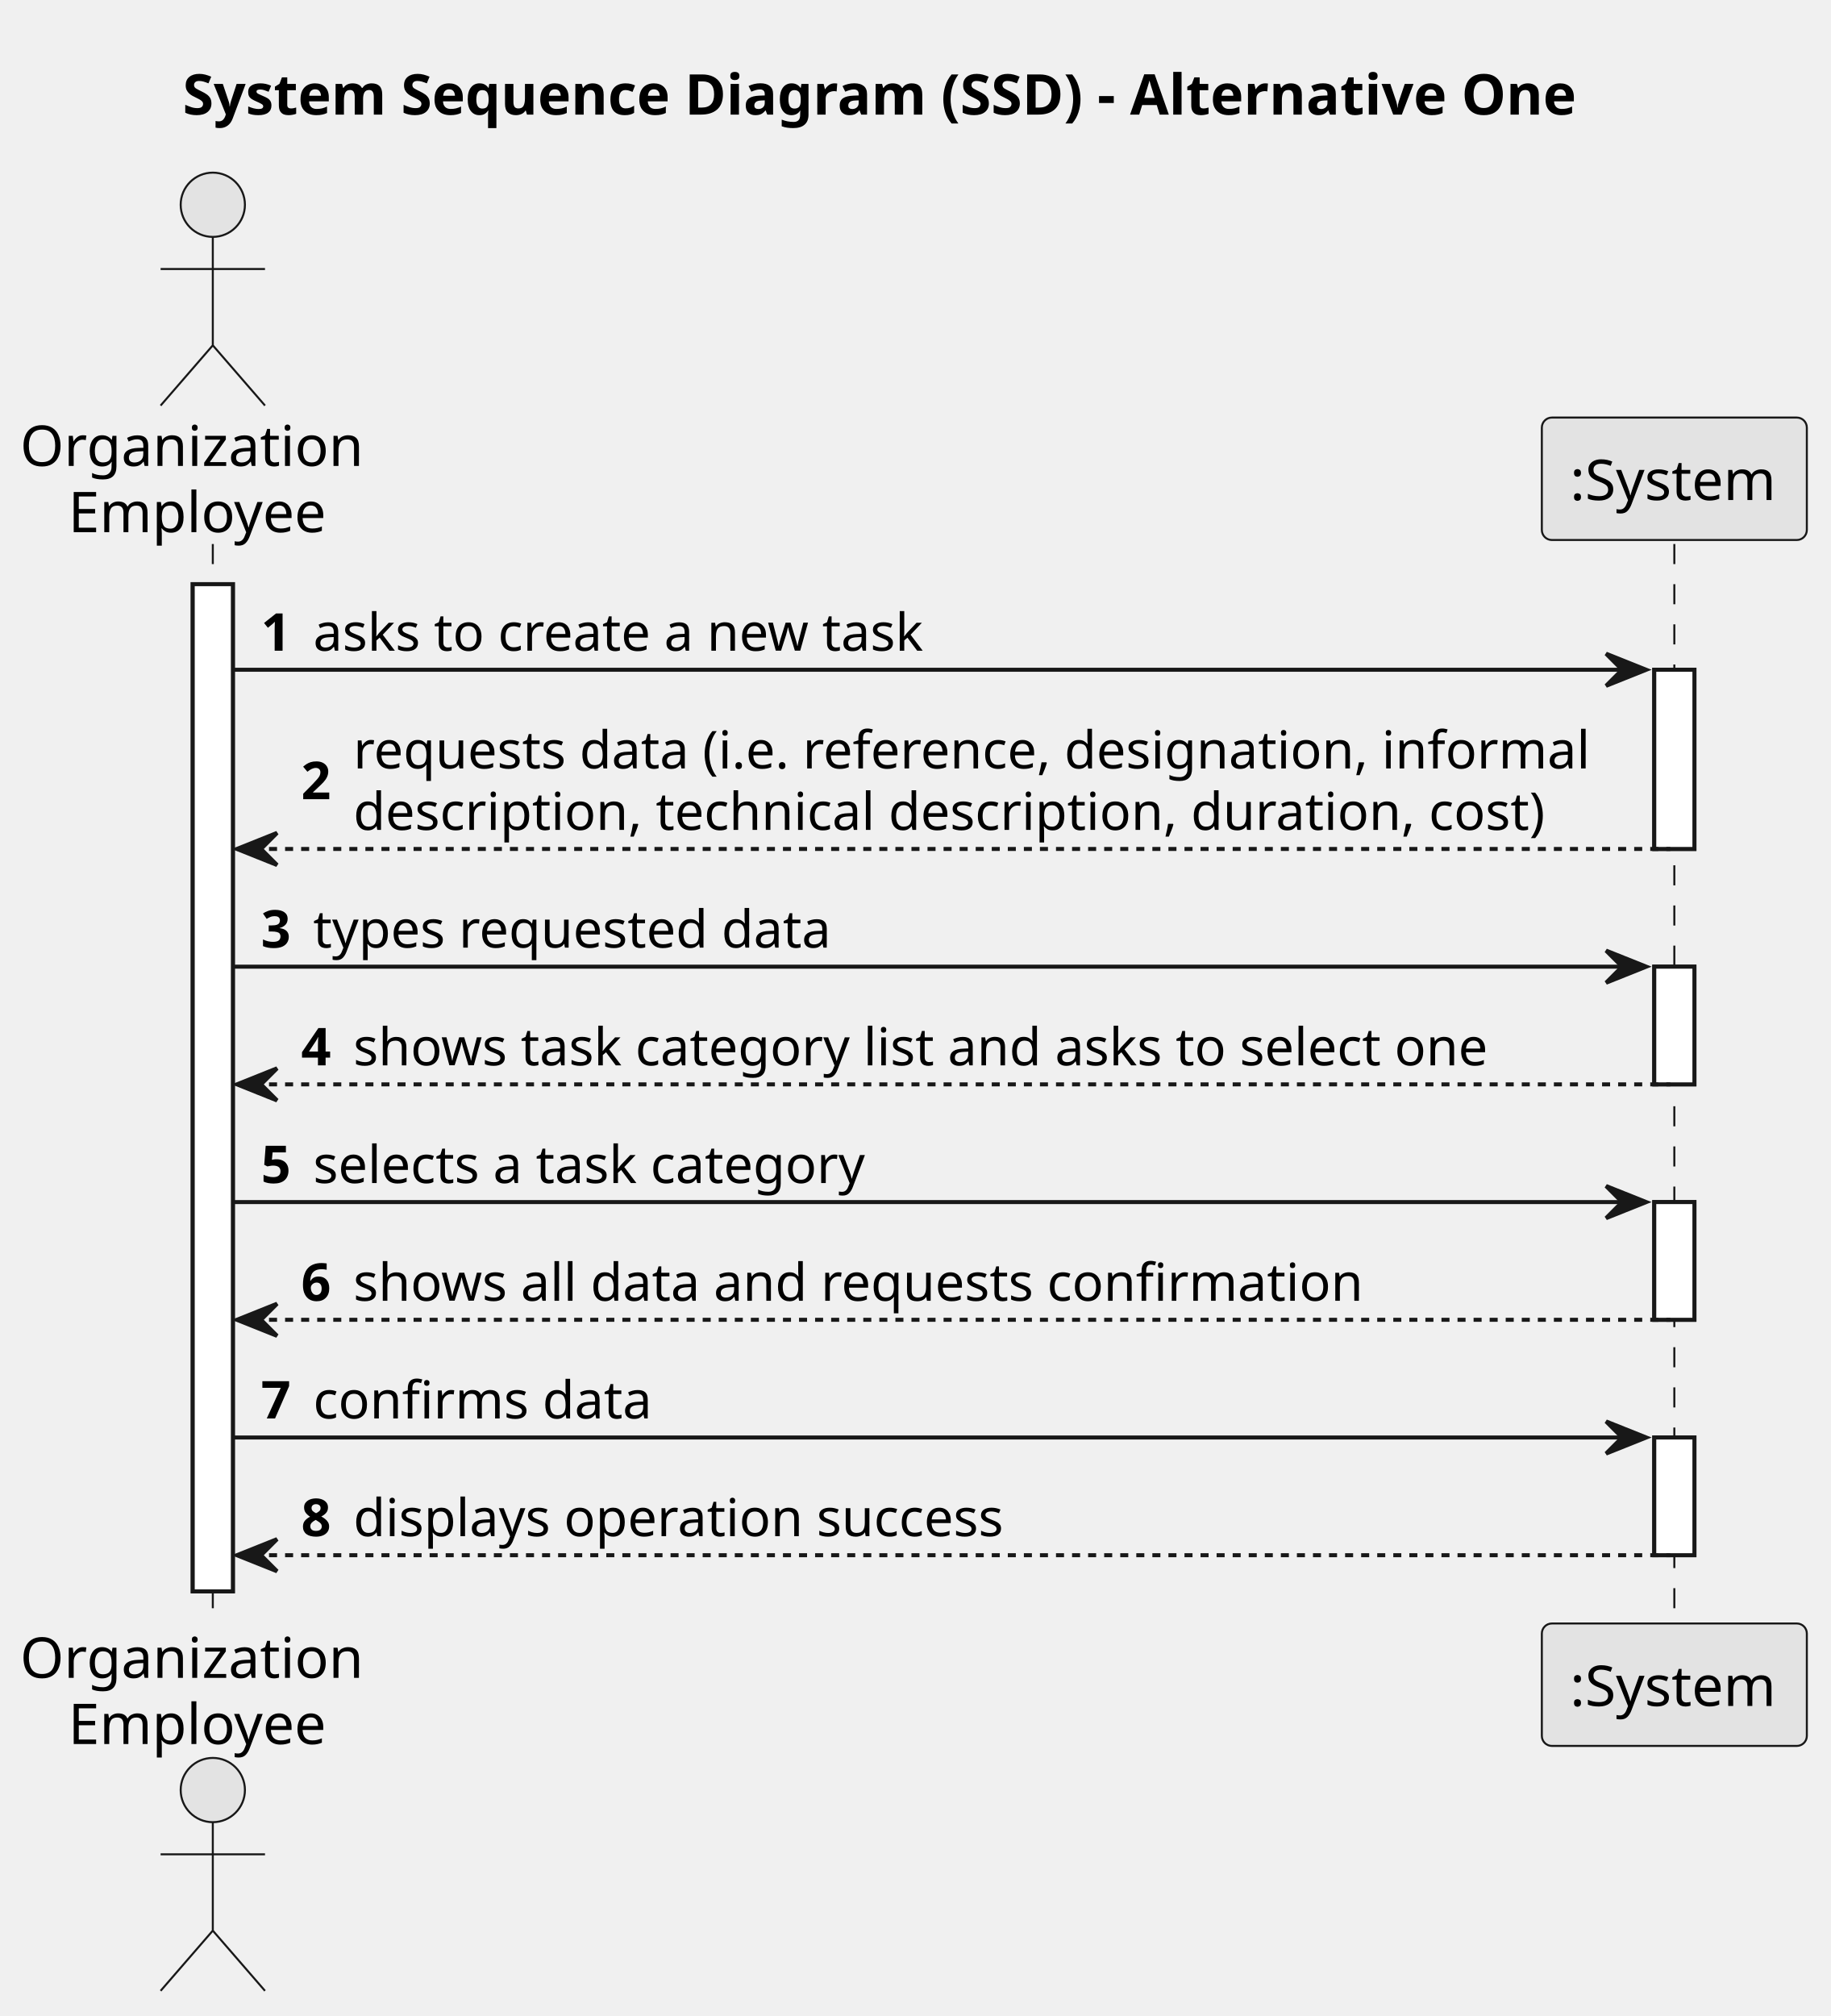
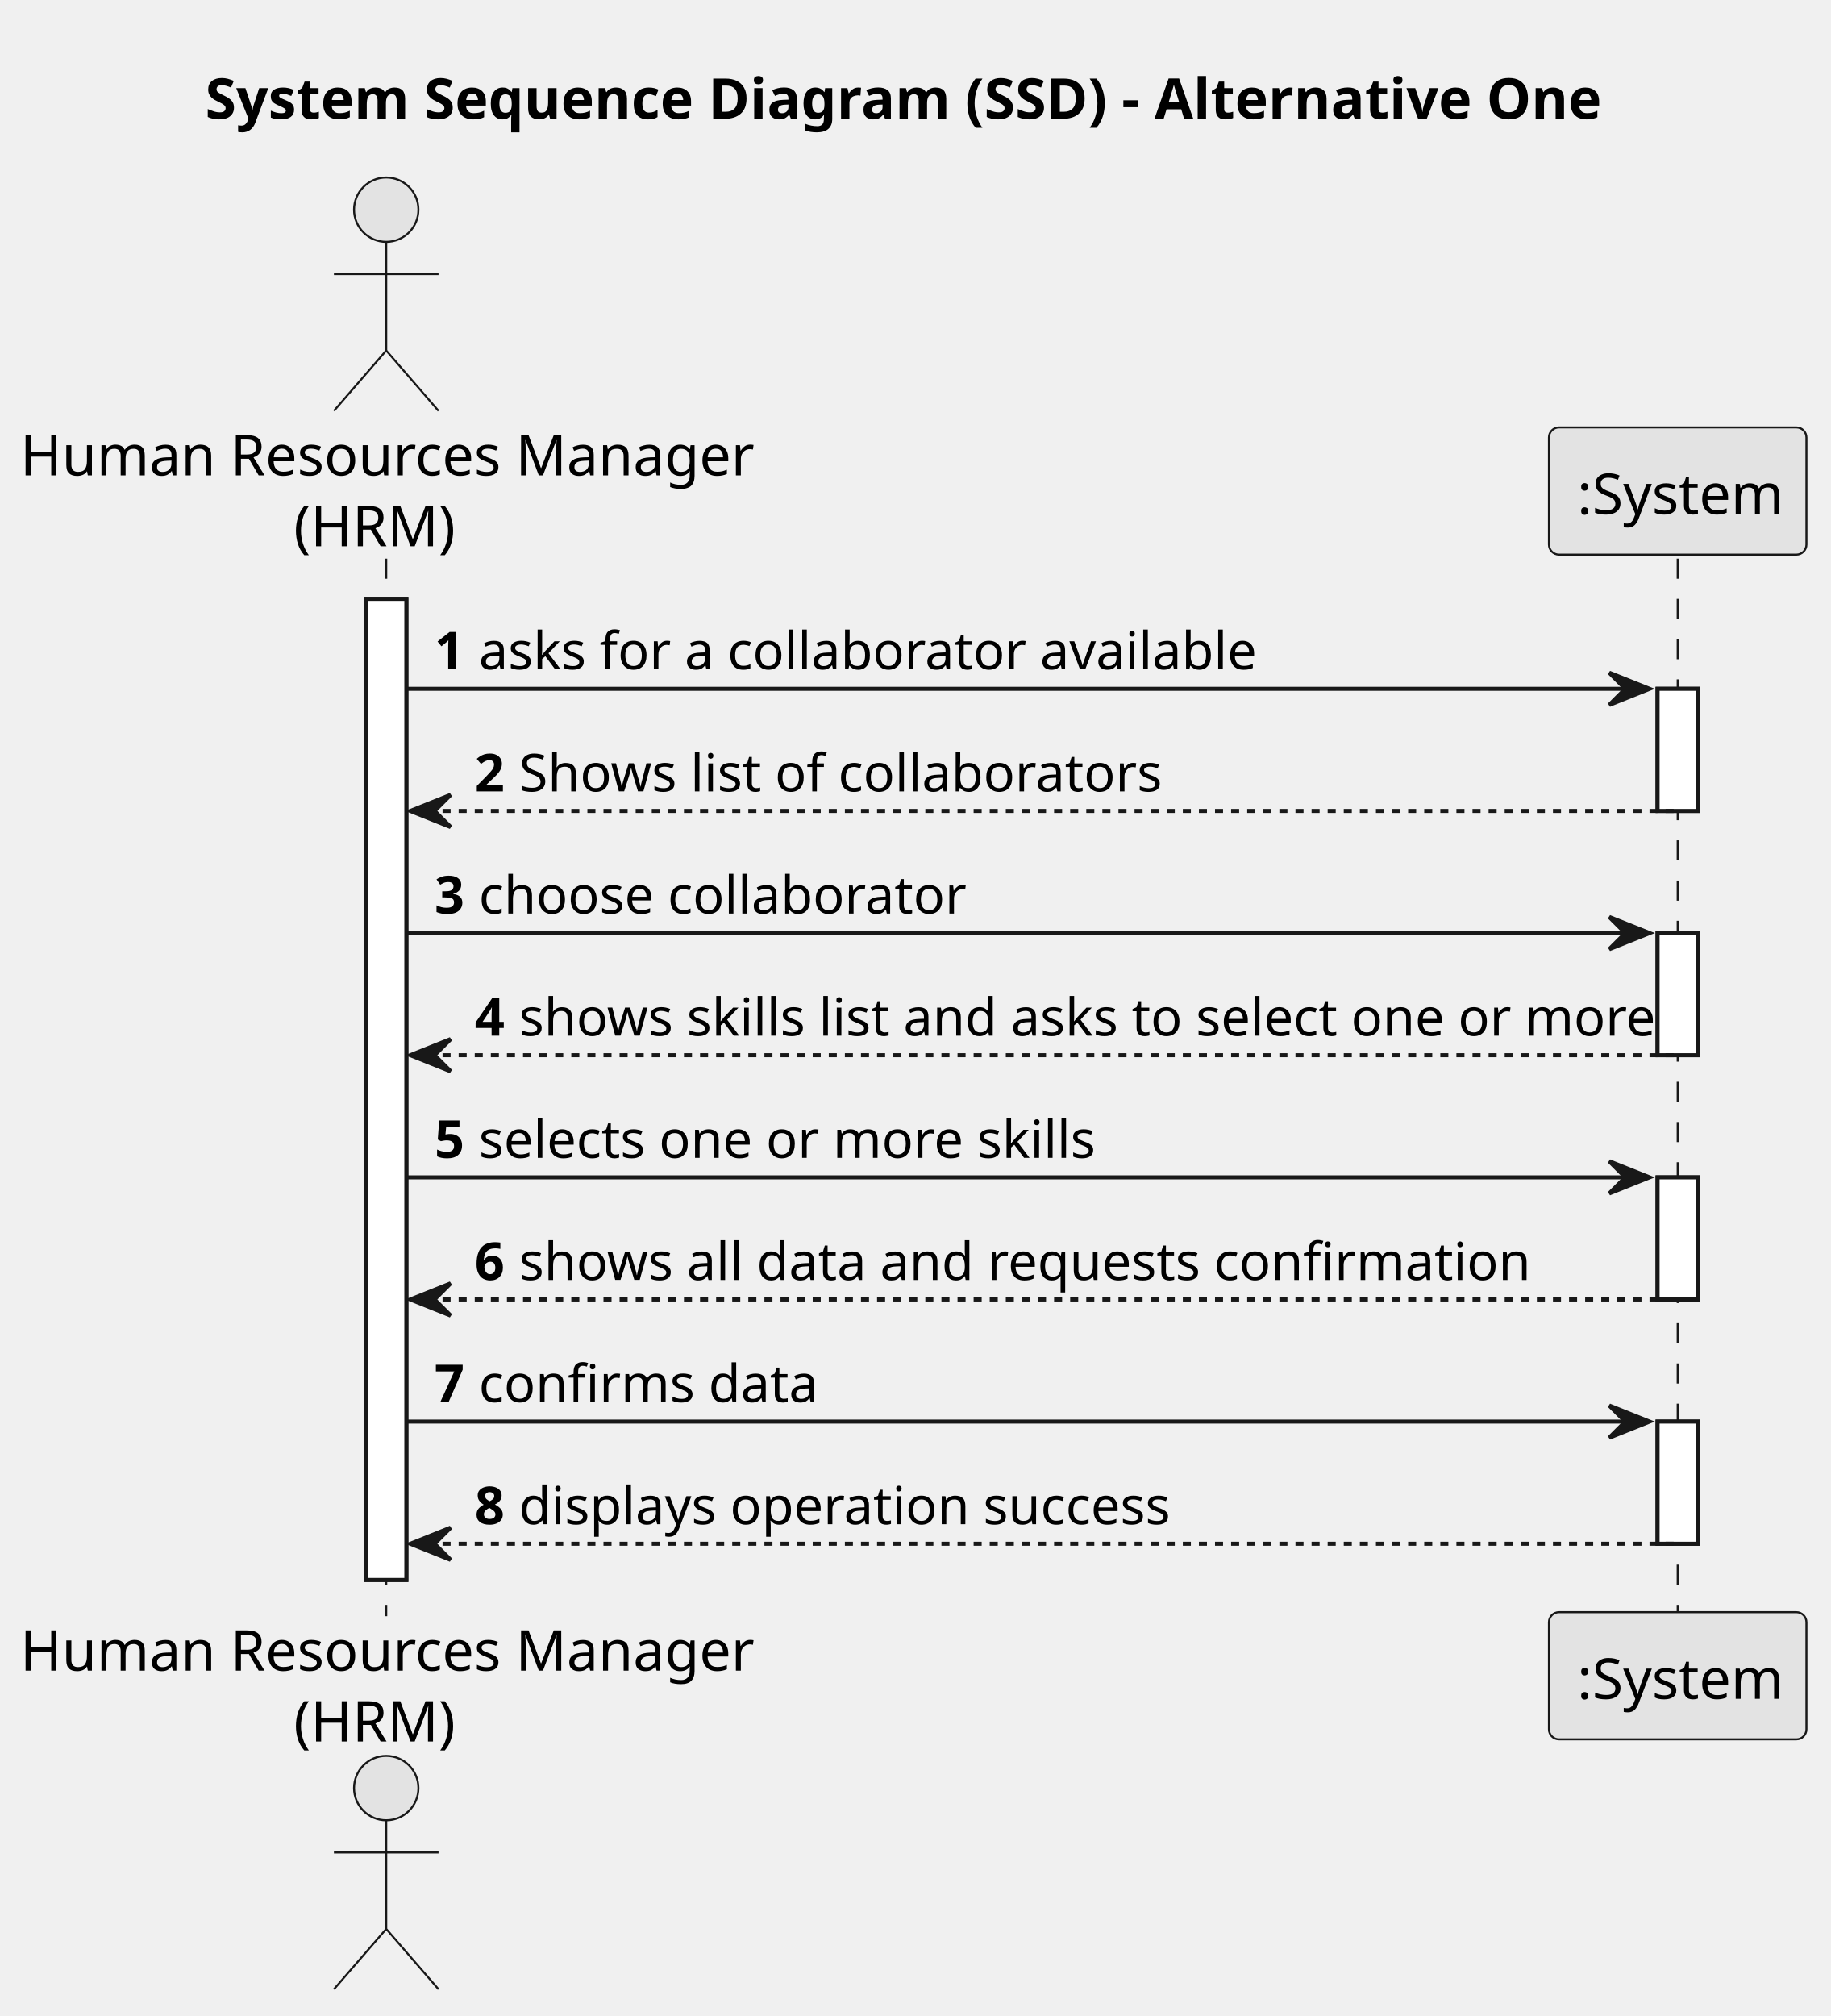
- <svg xmlns="http://www.w3.org/2000/svg" contentStyleType="text/css" height="502px" preserveAspectRatio="none" style="width:456px;height:502px;background:#FFFFFF;" version="1.1" viewBox="0 0 456 502" width="456px" zoomAndPan="magnify">
+ <svg xmlns="http://www.w3.org/2000/svg" contentStyleType="text/css" height="501px" preserveAspectRatio="none" style="width:455px;height:501px;background:#FFFFFF;" version="1.1" viewBox="0 0 455 501" width="455px" zoomAndPan="magnify">
  <defs />
  <g>
-     <text fill="#000000" font-family="sans-serif" font-size="14" font-weight="bold" lengthAdjust="spacing" textLength="363" x="45.5" y="28.535">System Sequence Diagram (SSD) - Alternative One</text>
-     <rect fill="#FFFFFF" height="250.795" style="stroke:#181818;stroke-width:1.0;" width="10" x="48" y="145.465" />
-     <rect fill="#FFFFFF" height="44.621" style="stroke:#181818;stroke-width:1.0;" width="10" x="412" y="166.775" />
-     <rect fill="#FFFFFF" height="29.311" style="stroke:#181818;stroke-width:1.0;" width="10" x="412" y="240.707" />
-     <rect fill="#FFFFFF" height="29.311" style="stroke:#181818;stroke-width:1.0;" width="10" x="412" y="299.328" />
-     <rect fill="#FFFFFF" height="29.311" style="stroke:#181818;stroke-width:1.0;" width="10" x="412" y="357.949" />
-     <line style="stroke:#181818;stroke-width:0.5;stroke-dasharray:5.0,5.0;" x1="53" x2="53" y1="135.465" y2="405.26" />
-     <line style="stroke:#181818;stroke-width:0.5;stroke-dasharray:5.0,5.0;" x1="417" x2="417" y1="135.465" y2="405.26" />
-     <text fill="#000000" font-family="sans-serif" font-size="14" lengthAdjust="spacing" textLength="90" x="5" y="116.023">Organization</text>
-     <text fill="#000000" font-family="sans-serif" font-size="14" lengthAdjust="spacing" textLength="66" x="17" y="132.512">Employee</text>
-     <ellipse cx="53" cy="50.988" fill="#E3E3E3" rx="8" ry="8" style="stroke:#181818;stroke-width:0.5;" />
-     <path d="M53,58.988 L53,85.988 M40,66.988 L66,66.988 M53,85.988 L40,100.988 M53,85.988 L66,100.988 " fill="none" style="stroke:#181818;stroke-width:0.5;" />
-     <text fill="#000000" font-family="sans-serif" font-size="14" lengthAdjust="spacing" textLength="90" x="5" y="417.795">Organization</text>
-     <text fill="#000000" font-family="sans-serif" font-size="14" lengthAdjust="spacing" textLength="66" x="17" y="434.283">Employee</text>
-     <ellipse cx="53" cy="445.736" fill="#E3E3E3" rx="8" ry="8" style="stroke:#181818;stroke-width:0.5;" />
-     <path d="M53,453.736 L53,480.736 M40,461.736 L66,461.736 M53,480.736 L40,495.736 M53,480.736 L66,495.736 " fill="none" style="stroke:#181818;stroke-width:0.5;" />
-     <rect fill="#E3E3E3" height="30.488" rx="2.5" ry="2.5" style="stroke:#181818;stroke-width:0.5;" width="66" x="384" y="103.977" />
-     <text fill="#000000" font-family="sans-serif" font-size="14" lengthAdjust="spacing" textLength="52" x="391" y="124.512">:System</text>
-     <rect fill="#E3E3E3" height="30.488" rx="2.5" ry="2.5" style="stroke:#181818;stroke-width:0.5;" width="66" x="384" y="404.26" />
-     <text fill="#000000" font-family="sans-serif" font-size="14" lengthAdjust="spacing" textLength="52" x="391" y="424.795">:System</text>
-     <rect fill="#FFFFFF" height="250.795" style="stroke:#181818;stroke-width:1.0;" width="10" x="48" y="145.465" />
-     <rect fill="#FFFFFF" height="44.621" style="stroke:#181818;stroke-width:1.0;" width="10" x="412" y="166.775" />
-     <rect fill="#FFFFFF" height="29.311" style="stroke:#181818;stroke-width:1.0;" width="10" x="412" y="240.707" />
-     <rect fill="#FFFFFF" height="29.311" style="stroke:#181818;stroke-width:1.0;" width="10" x="412" y="299.328" />
-     <rect fill="#FFFFFF" height="29.311" style="stroke:#181818;stroke-width:1.0;" width="10" x="412" y="357.949" />
-     <polygon fill="#181818" points="400,162.775,410,166.775,400,170.775,404,166.775" style="stroke:#181818;stroke-width:1.0;" />
-     <line style="stroke:#181818;stroke-width:1.0;" x1="58" x2="406" y1="166.775" y2="166.775" />
-     <text fill="#000000" font-family="sans-serif" font-size="13" font-weight="bold" lengthAdjust="spacing" textLength="9" x="65" y="162.033">1</text>
-     <text fill="#000000" font-family="sans-serif" font-size="13" lengthAdjust="spacing" textLength="159" x="78" y="162.033">asks to create a new task</text>
-     <polygon fill="#181818" points="69,207.397,59,211.397,69,215.397,65,211.397" style="stroke:#181818;stroke-width:1.0;" />
-     <line style="stroke:#181818;stroke-width:1.0;stroke-dasharray:2.0,2.0;" x1="63" x2="416" y1="211.397" y2="211.397" />
-     <text fill="#000000" font-family="sans-serif" font-size="13" font-weight="bold" lengthAdjust="spacing" textLength="9" x="75" y="198.999">2</text>
-     <text fill="#000000" font-family="sans-serif" font-size="13" lengthAdjust="spacing" textLength="317" x="88" y="191.344">requests data (i.e. reference, designation, informal</text>
-     <text fill="#000000" font-family="sans-serif" font-size="13" lengthAdjust="spacing" textLength="311" x="88" y="206.654">description, technical description, duration, cost)</text>
-     <polygon fill="#181818" points="400,236.707,410,240.707,400,244.707,404,240.707" style="stroke:#181818;stroke-width:1.0;" />
-     <line style="stroke:#181818;stroke-width:1.0;" x1="58" x2="406" y1="240.707" y2="240.707" />
-     <text fill="#000000" font-family="sans-serif" font-size="13" font-weight="bold" lengthAdjust="spacing" textLength="9" x="65" y="235.965">3</text>
-     <text fill="#000000" font-family="sans-serif" font-size="13" lengthAdjust="spacing" textLength="131" x="78" y="235.965">types requested data</text>
-     <polygon fill="#181818" points="69,266.018,59,270.018,69,274.018,65,270.018" style="stroke:#181818;stroke-width:1.0;" />
-     <line style="stroke:#181818;stroke-width:1.0;stroke-dasharray:2.0,2.0;" x1="63" x2="416" y1="270.018" y2="270.018" />
-     <text fill="#000000" font-family="sans-serif" font-size="13" font-weight="bold" lengthAdjust="spacing" textLength="9" x="75" y="265.275">4</text>
-     <text fill="#000000" font-family="sans-serif" font-size="13" lengthAdjust="spacing" textLength="298" x="88" y="265.275">shows task category list and asks to select one</text>
-     <polygon fill="#181818" points="400,295.328,410,299.328,400,303.328,404,299.328" style="stroke:#181818;stroke-width:1.0;" />
-     <line style="stroke:#181818;stroke-width:1.0;" x1="58" x2="406" y1="299.328" y2="299.328" />
-     <text fill="#000000" font-family="sans-serif" font-size="13" font-weight="bold" lengthAdjust="spacing" textLength="9" x="65" y="294.586">5</text>
-     <text fill="#000000" font-family="sans-serif" font-size="13" lengthAdjust="spacing" textLength="144" x="78" y="294.586">selects a task category</text>
-     <polygon fill="#181818" points="69,324.639,59,328.639,69,332.639,65,328.639" style="stroke:#181818;stroke-width:1.0;" />
-     <line style="stroke:#181818;stroke-width:1.0;stroke-dasharray:2.0,2.0;" x1="63" x2="416" y1="328.639" y2="328.639" />
-     <text fill="#000000" font-family="sans-serif" font-size="13" font-weight="bold" lengthAdjust="spacing" textLength="9" x="75" y="323.897">6</text>
-     <text fill="#000000" font-family="sans-serif" font-size="13" lengthAdjust="spacing" textLength="260" x="88" y="323.897">shows all data and requests confirmation</text>
-     <polygon fill="#181818" points="400,353.949,410,357.949,400,361.949,404,357.949" style="stroke:#181818;stroke-width:1.0;" />
-     <line style="stroke:#181818;stroke-width:1.0;" x1="58" x2="406" y1="357.949" y2="357.949" />
-     <text fill="#000000" font-family="sans-serif" font-size="13" font-weight="bold" lengthAdjust="spacing" textLength="9" x="65" y="353.207">7</text>
-     <text fill="#000000" font-family="sans-serif" font-size="13" lengthAdjust="spacing" textLength="87" x="78" y="353.207">confirms data</text>
-     <polygon fill="#181818" points="69,383.26,59,387.26,69,391.26,65,387.26" style="stroke:#181818;stroke-width:1.0;" />
-     <line style="stroke:#181818;stroke-width:1.0;stroke-dasharray:2.0,2.0;" x1="63" x2="416" y1="387.26" y2="387.26" />
-     <text fill="#000000" font-family="sans-serif" font-size="13" font-weight="bold" lengthAdjust="spacing" textLength="9" x="75" y="382.518">8</text>
-     <text fill="#000000" font-family="sans-serif" font-size="13" lengthAdjust="spacing" textLength="170" x="88" y="382.518">displays operation success</text>
+     <text fill="#000000" font-family="sans-serif" font-size="14" font-weight="bold" lengthAdjust="spacing" textLength="351" x="51" y="29.533">System Sequence Diagram (SSD) - Alternative One</text>
+     <rect fill="#FFFFFF" height="243.812" style="stroke:#181818;stroke-width:1.0;" width="10" x="91" y="148.828" />
+     <rect fill="#FFFFFF" height="30.352" style="stroke:#181818;stroke-width:1.0;" width="10" x="412" y="171.18" />
+     <rect fill="#FFFFFF" height="30.352" style="stroke:#181818;stroke-width:1.0;" width="10" x="412" y="231.883" />
+     <rect fill="#FFFFFF" height="30.352" style="stroke:#181818;stroke-width:1.0;" width="10" x="412" y="292.586" />
+     <rect fill="#FFFFFF" height="30.352" style="stroke:#181818;stroke-width:1.0;" width="10" x="412" y="353.289" />
+     <line style="stroke:#181818;stroke-width:0.5;stroke-dasharray:5.0,5.0;" x1="96" x2="96" y1="138.828" y2="401.641" />
+     <line style="stroke:#181818;stroke-width:0.5;stroke-dasharray:5.0,5.0;" x1="417" x2="417" y1="138.828" y2="401.641" />
+     <text fill="#000000" font-family="sans-serif" font-size="14" lengthAdjust="spacing" textLength="176" x="5" y="118.143">Human Resources Manager</text>
+     <text fill="#000000" font-family="sans-serif" font-size="14" lengthAdjust="spacing" textLength="40" x="73" y="135.752">(HRM)</text>
+     <ellipse cx="96" cy="52.109" fill="#E3E3E3" rx="8" ry="8" style="stroke:#181818;stroke-width:0.5;" />
+     <path d="M96,60.109 L96,87.109 M83,68.109 L109,68.109 M96,87.109 L83,102.109 M96,87.109 L109,102.109 " fill="none" style="stroke:#181818;stroke-width:0.5;" />
+     <text fill="#000000" font-family="sans-serif" font-size="14" lengthAdjust="spacing" textLength="176" x="5" y="415.174">Human Resources Manager</text>
+     <text fill="#000000" font-family="sans-serif" font-size="14" lengthAdjust="spacing" textLength="40" x="73" y="432.783">(HRM)</text>
+     <ellipse cx="96" cy="444.359" fill="#E3E3E3" rx="8" ry="8" style="stroke:#181818;stroke-width:0.5;" />
+     <path d="M96,452.359 L96,479.359 M83,460.359 L109,460.359 M96,479.359 L83,494.359 M96,479.359 L109,494.359 " fill="none" style="stroke:#181818;stroke-width:0.5;" />
+     <rect fill="#E3E3E3" height="31.609" rx="2.5" ry="2.5" style="stroke:#181818;stroke-width:0.5;" width="64" x="385" y="106.219" />
+     <text fill="#000000" font-family="sans-serif" font-size="14" lengthAdjust="spacing" textLength="50" x="392" y="127.752">:System</text>
+     <rect fill="#E3E3E3" height="31.609" rx="2.5" ry="2.5" style="stroke:#181818;stroke-width:0.5;" width="64" x="385" y="400.641" />
+     <text fill="#000000" font-family="sans-serif" font-size="14" lengthAdjust="spacing" textLength="50" x="392" y="422.174">:System</text>
+     <rect fill="#FFFFFF" height="243.812" style="stroke:#181818;stroke-width:1.0;" width="10" x="91" y="148.828" />
+     <rect fill="#FFFFFF" height="30.352" style="stroke:#181818;stroke-width:1.0;" width="10" x="412" y="171.18" />
+     <rect fill="#FFFFFF" height="30.352" style="stroke:#181818;stroke-width:1.0;" width="10" x="412" y="231.883" />
+     <rect fill="#FFFFFF" height="30.352" style="stroke:#181818;stroke-width:1.0;" width="10" x="412" y="292.586" />
+     <rect fill="#FFFFFF" height="30.352" style="stroke:#181818;stroke-width:1.0;" width="10" x="412" y="353.289" />
+     <polygon fill="#181818" points="400,167.18,410,171.18,400,175.18,404,171.18" style="stroke:#181818;stroke-width:1.0;" />
+     <line style="stroke:#181818;stroke-width:1.0;" x1="101" x2="406" y1="171.18" y2="171.18" />
+     <text fill="#000000" font-family="sans-serif" font-size="13" font-weight="bold" lengthAdjust="spacing" textLength="7" x="108" y="166.323">1</text>
+     <text fill="#000000" font-family="sans-serif" font-size="13" lengthAdjust="spacing" textLength="181" x="119" y="166.323">asks for a collaborator available</text>
+     <polygon fill="#181818" points="112,197.531,102,201.531,112,205.531,108,201.531" style="stroke:#181818;stroke-width:1.0;" />
+     <line style="stroke:#181818;stroke-width:1.0;stroke-dasharray:2.0,2.0;" x1="106" x2="416" y1="201.531" y2="201.531" />
+     <text fill="#000000" font-family="sans-serif" font-size="13" font-weight="bold" lengthAdjust="spacing" textLength="7" x="118" y="196.675">2</text>
+     <text fill="#000000" font-family="sans-serif" font-size="13" lengthAdjust="spacing" textLength="152" x="129" y="196.675">Shows list of collaborators</text>
+     <polygon fill="#181818" points="400,227.883,410,231.883,400,235.883,404,231.883" style="stroke:#181818;stroke-width:1.0;" />
+     <line style="stroke:#181818;stroke-width:1.0;" x1="101" x2="406" y1="231.883" y2="231.883" />
+     <text fill="#000000" font-family="sans-serif" font-size="13" font-weight="bold" lengthAdjust="spacing" textLength="7" x="108" y="227.026">3</text>
+     <text fill="#000000" font-family="sans-serif" font-size="13" lengthAdjust="spacing" textLength="113" x="119" y="227.026">choose collaborator</text>
+     <polygon fill="#181818" points="112,258.234,102,262.234,112,266.234,108,262.234" style="stroke:#181818;stroke-width:1.0;" />
+     <line style="stroke:#181818;stroke-width:1.0;stroke-dasharray:2.0,2.0;" x1="106" x2="416" y1="262.234" y2="262.234" />
+     <text fill="#000000" font-family="sans-serif" font-size="13" font-weight="bold" lengthAdjust="spacing" textLength="7" x="118" y="257.378">4</text>
+     <text fill="#000000" font-family="sans-serif" font-size="13" lengthAdjust="spacing" textLength="276" x="129" y="257.378">shows skills list and asks to select one or more</text>
+     <polygon fill="#181818" points="400,288.586,410,292.586,400,296.586,404,292.586" style="stroke:#181818;stroke-width:1.0;" />
+     <line style="stroke:#181818;stroke-width:1.0;" x1="101" x2="406" y1="292.586" y2="292.586" />
+     <text fill="#000000" font-family="sans-serif" font-size="13" font-weight="bold" lengthAdjust="spacing" textLength="7" x="108" y="287.729">5</text>
+     <text fill="#000000" font-family="sans-serif" font-size="13" lengthAdjust="spacing" textLength="149" x="119" y="287.729">selects one or more skills</text>
+     <polygon fill="#181818" points="112,318.938,102,322.938,112,326.938,108,322.938" style="stroke:#181818;stroke-width:1.0;" />
+     <line style="stroke:#181818;stroke-width:1.0;stroke-dasharray:2.0,2.0;" x1="106" x2="416" y1="322.938" y2="322.938" />
+     <text fill="#000000" font-family="sans-serif" font-size="13" font-weight="bold" lengthAdjust="spacing" textLength="7" x="118" y="318.081">6</text>
+     <text fill="#000000" font-family="sans-serif" font-size="13" lengthAdjust="spacing" textLength="236" x="129" y="318.081">shows all data and requests confirmation</text>
+     <polygon fill="#181818" points="400,349.289,410,353.289,400,357.289,404,353.289" style="stroke:#181818;stroke-width:1.0;" />
+     <line style="stroke:#181818;stroke-width:1.0;" x1="101" x2="406" y1="353.289" y2="353.289" />
+     <text fill="#000000" font-family="sans-serif" font-size="13" font-weight="bold" lengthAdjust="spacing" textLength="7" x="108" y="348.433">7</text>
+     <text fill="#000000" font-family="sans-serif" font-size="13" lengthAdjust="spacing" textLength="78" x="119" y="348.433">confirms data</text>
+     <polygon fill="#181818" points="112,379.641,102,383.641,112,387.641,108,383.641" style="stroke:#181818;stroke-width:1.0;" />
+     <line style="stroke:#181818;stroke-width:1.0;stroke-dasharray:2.0,2.0;" x1="106" x2="416" y1="383.641" y2="383.641" />
+     <text fill="#000000" font-family="sans-serif" font-size="13" font-weight="bold" lengthAdjust="spacing" textLength="7" x="118" y="378.784">8</text>
+     <text fill="#000000" font-family="sans-serif" font-size="13" lengthAdjust="spacing" textLength="158" x="129" y="378.784">displays operation success</text>
  </g>
</svg>
